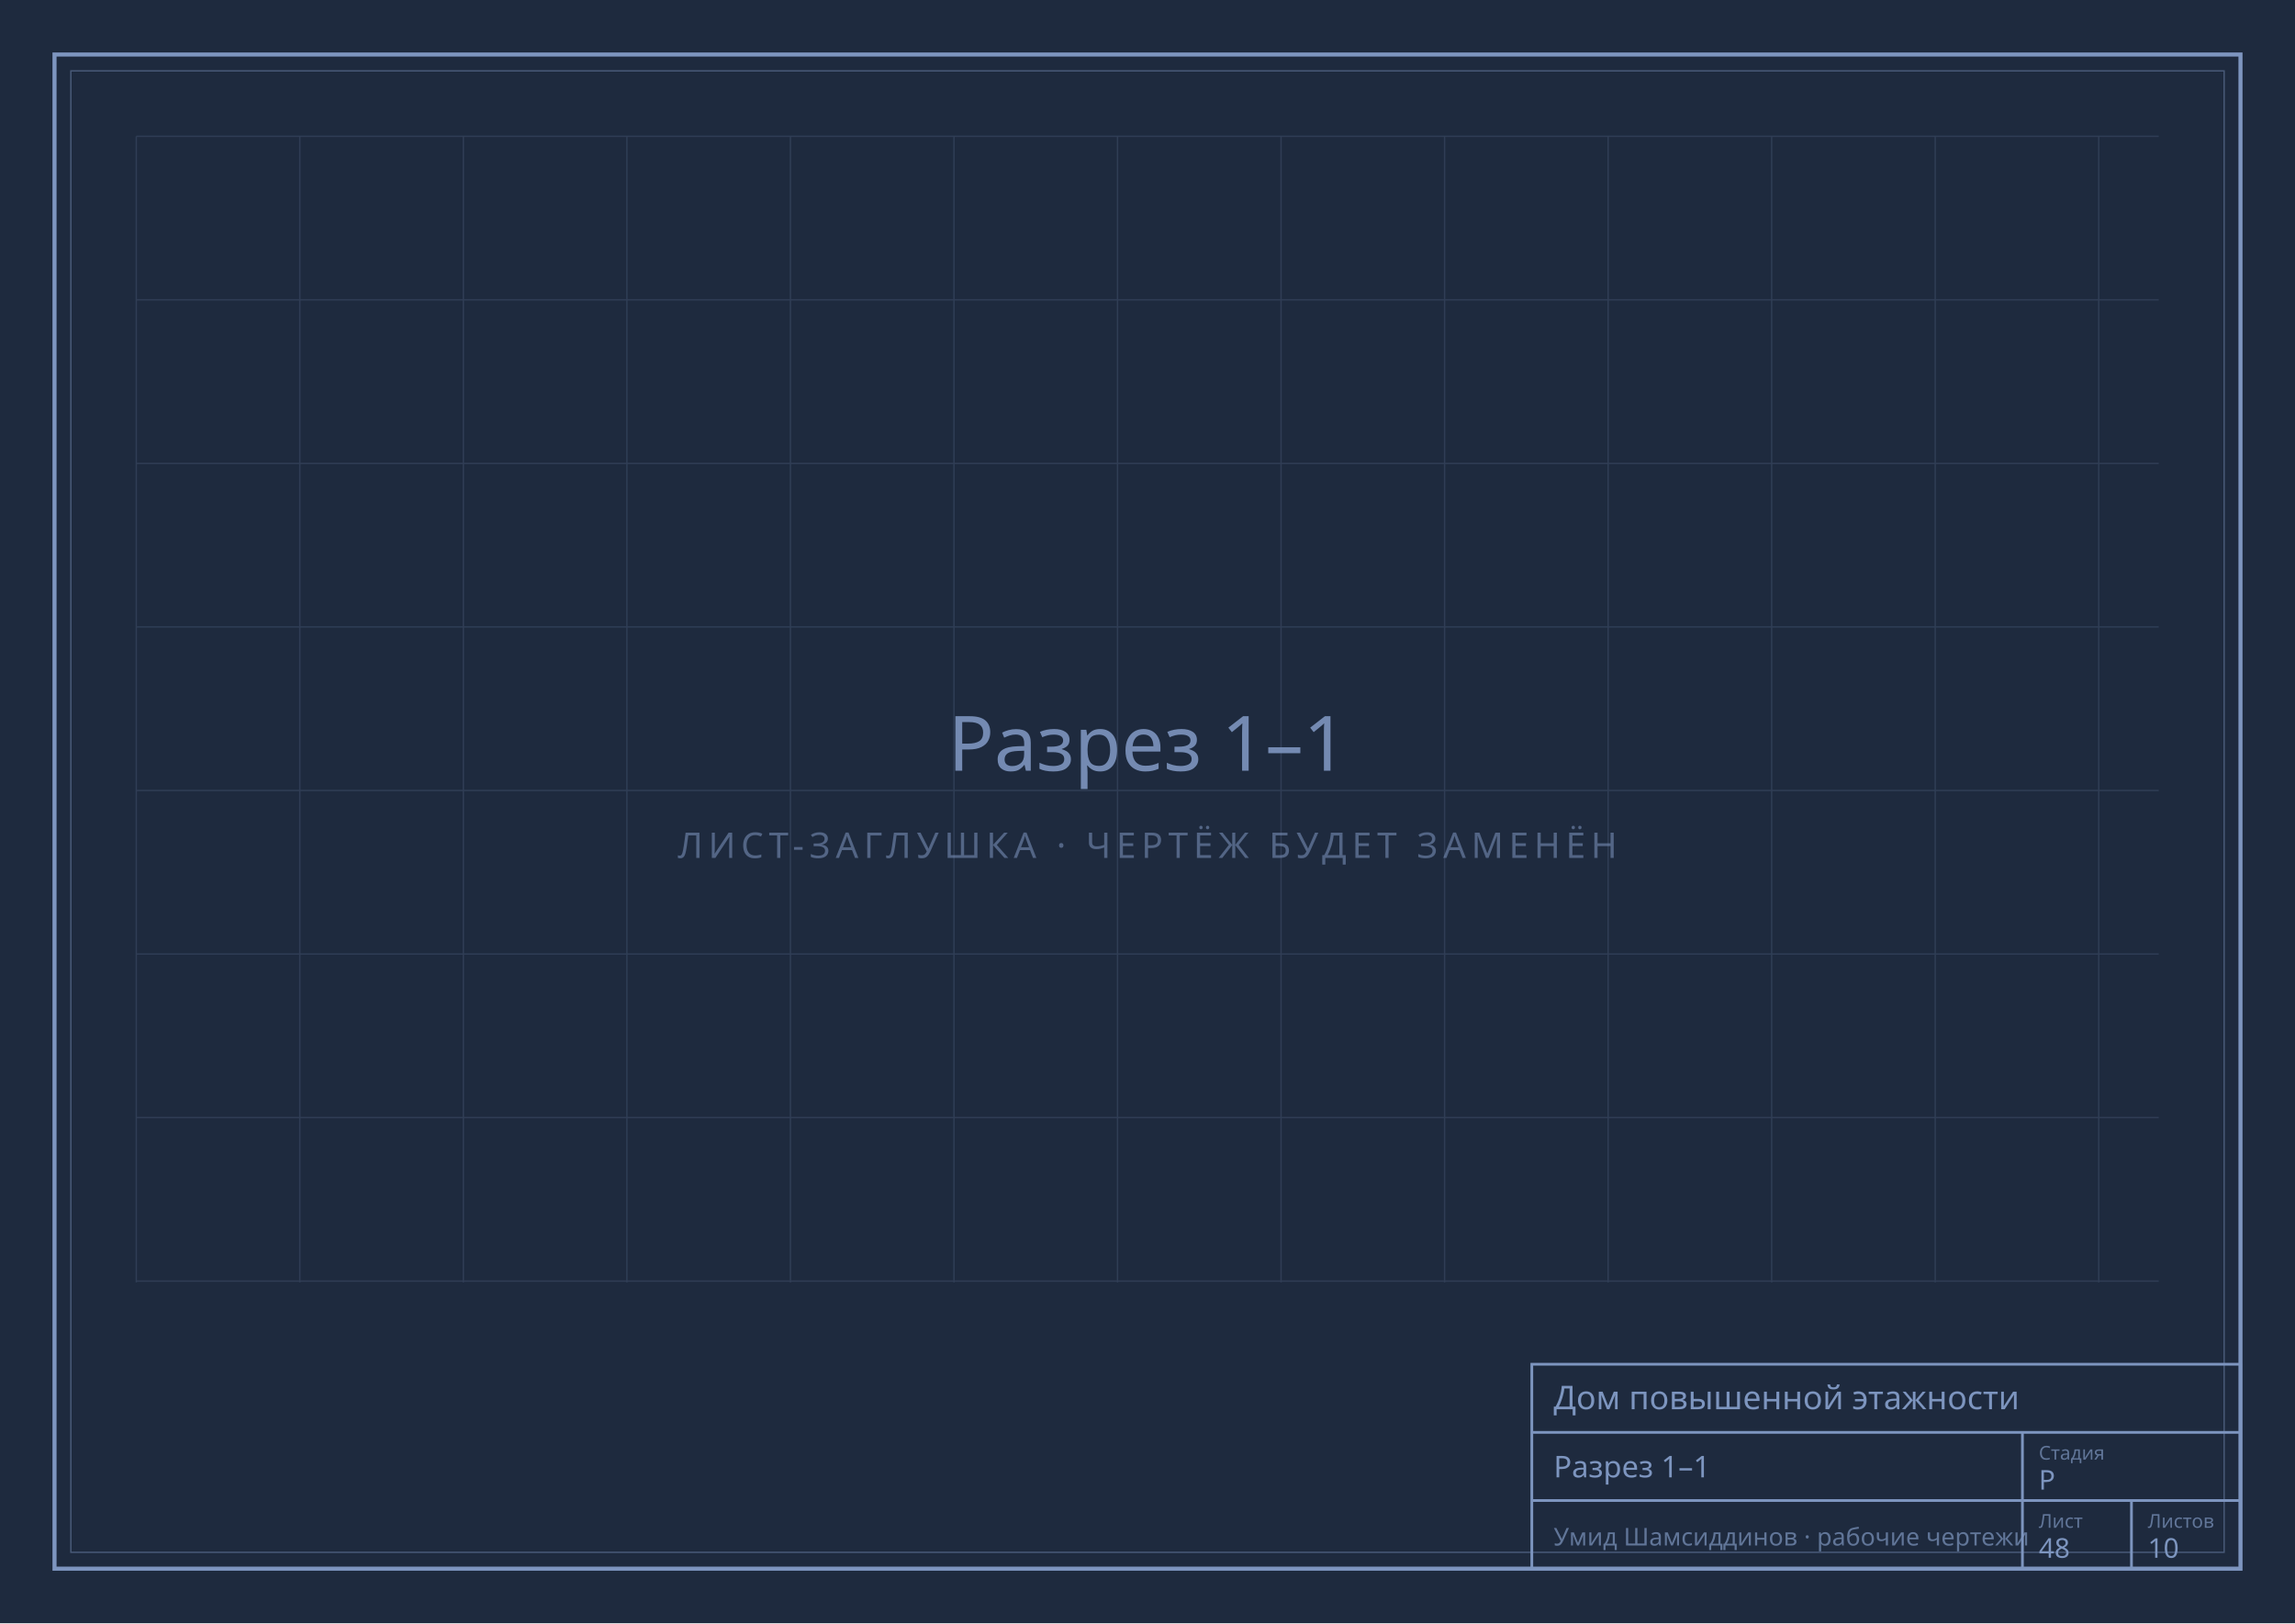
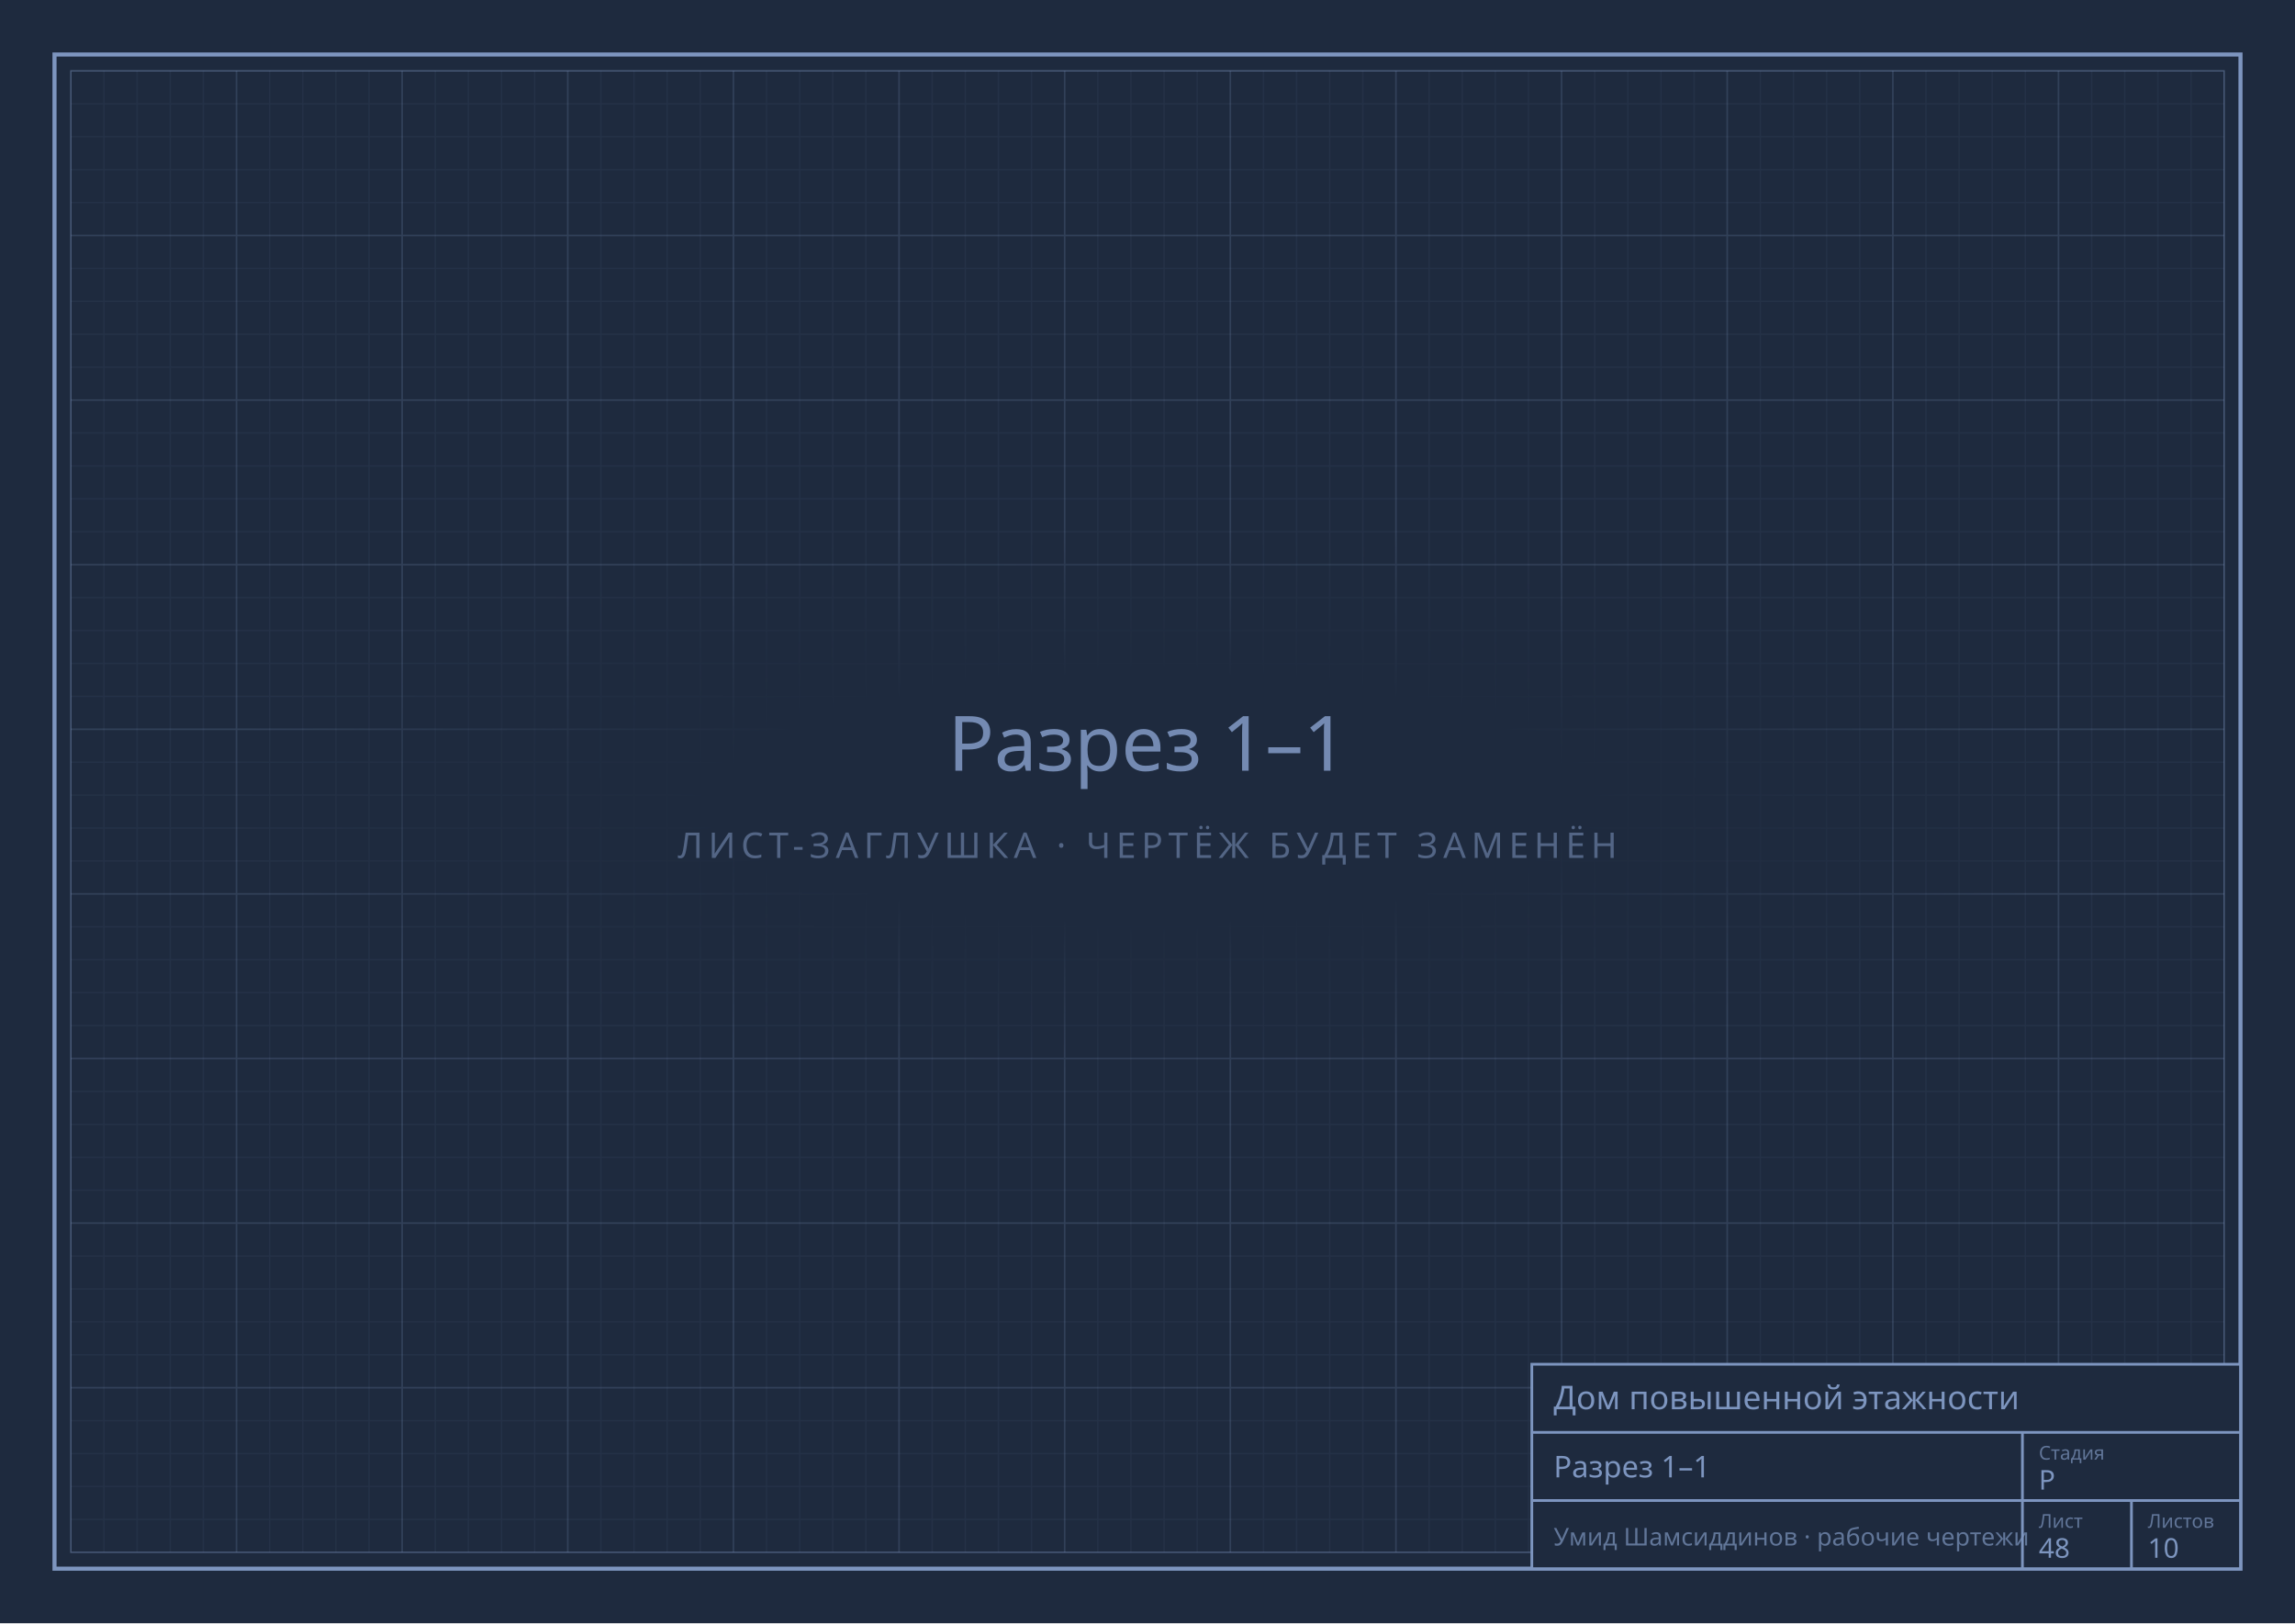
<svg xmlns="http://www.w3.org/2000/svg" width="1684" height="1191" viewBox="0 0 1684 1191">
  <rect width="1684" height="1191" fill="#1e2a3e" />
  <rect x="40" y="40" width="1604" height="1111" fill="none" stroke="#7d95bf" stroke-width="3" />
  <rect x="52" y="52" width="1580" height="1087" fill="none" stroke="#7d95bf" stroke-width="1" opacity=".45" />
-   <g stroke="#7d95bf" stroke-width="1" opacity=".18">
-     <line x1="100" y1="100" x2="100" y2="941" />
-     <line x1="220" y1="100" x2="220" y2="941" />
-     <line x1="340" y1="100" x2="340" y2="941" />
-     <line x1="460" y1="100" x2="460" y2="941" />
-     <line x1="580" y1="100" x2="580" y2="941" />
-     <line x1="700" y1="100" x2="700" y2="941" />
-     <line x1="820" y1="100" x2="820" y2="941" />
-     <line x1="940" y1="100" x2="940" y2="941" />
-     <line x1="1060" y1="100" x2="1060" y2="941" />
-     <line x1="1180" y1="100" x2="1180" y2="941" />
-     <line x1="1300" y1="100" x2="1300" y2="941" />
-     <line x1="1420" y1="100" x2="1420" y2="941" />
-     <line x1="1540" y1="100" x2="1540" y2="941" />
-     <line x1="100" y1="100" x2="1584" y2="100" />
-     <line x1="100" y1="220" x2="1584" y2="220" />
-     <line x1="100" y1="340" x2="1584" y2="340" />
-     <line x1="100" y1="460" x2="1584" y2="460" />
-     <line x1="100" y1="580" x2="1584" y2="580" />
-     <line x1="100" y1="700" x2="1584" y2="700" />
-     <line x1="100" y1="820" x2="1584" y2="820" />
-     <line x1="100" y1="940" x2="1584" y2="940" />
+   <defs>
+     <radialGradient id="fade">
+       <stop offset="0.45" stop-color="#000" />
+       <stop offset="1" stop-color="#fff" />
+     </radialGradient>
+     <mask id="grid-mask">
+       <rect width="1684" height="1191" fill="#fff" />
+       <ellipse cx="842" cy="585.5" rx="680" ry="200" fill="url(#fade)" />
+     </mask>
+   </defs>
+   <g mask="url(#grid-mask)">
+     <g fill="none" stroke="#7d95bf">
+       <path d="M76.31 52V1139M100.62 52V1139M124.92 52V1139M149.23 52V1139M197.85 52V1139M222.15 52V1139M246.46 52V1139M270.77 52V1139M319.38 52V1139M343.69 52V1139M368.00 52V1139M392.31 52V1139M440.92 52V1139M465.23 52V1139M489.54 52V1139M513.85 52V1139M562.46 52V1139M586.77 52V1139M611.08 52V1139M635.38 52V1139M684.00 52V1139M708.31 52V1139M732.62 52V1139M756.92 52V1139M805.54 52V1139M829.85 52V1139M854.15 52V1139M878.46 52V1139M927.08 52V1139M951.38 52V1139M975.69 52V1139M1000.00 52V1139M1048.62 52V1139M1072.92 52V1139M1097.23 52V1139M1121.54 52V1139M1170.15 52V1139M1194.46 52V1139M1218.77 52V1139M1243.08 52V1139M1291.69 52V1139M1316.00 52V1139M1340.31 52V1139M1364.62 52V1139M1413.23 52V1139M1437.54 52V1139M1461.85 52V1139M1486.15 52V1139M1534.77 52V1139M1559.08 52V1139M1583.38 52V1139M1607.69 52V1139M52 76.16H1632M52 100.31H1632M52 124.47H1632M52 148.62H1632M52 196.93H1632M52 221.09H1632M52 245.24H1632M52 269.40H1632M52 317.71H1632M52 341.87H1632M52 366.02H1632M52 390.18H1632M52 438.49H1632M52 462.64H1632M52 486.80H1632M52 510.96H1632M52 559.27H1632M52 583.42H1632M52 607.58H1632M52 631.73H1632M52 680.04H1632M52 704.20H1632M52 728.36H1632M52 752.51H1632M52 800.82H1632M52 824.98H1632M52 849.13H1632M52 873.29H1632M52 921.60H1632M52 945.76H1632M52 969.91H1632M52 994.07H1632M52 1042.38H1632M52 1066.53H1632M52 1090.69H1632M52 1114.84H1632" stroke-width="1" opacity=".07" />
+       <path d="M173.54 52V1139M295.08 52V1139M416.62 52V1139M538.15 52V1139M659.69 52V1139M781.23 52V1139M902.77 52V1139M1024.31 52V1139M1145.85 52V1139M1267.38 52V1139M1388.92 52V1139M1510.46 52V1139M52 172.78H1632M52 293.56H1632M52 414.33H1632M52 535.11H1632M52 655.89H1632M52 776.67H1632M52 897.44H1632M52 1018.22H1632" stroke-width="1.2" opacity=".2" />
+     </g>
  </g>
  <text x="842" y="565.5" text-anchor="middle" font-family="system-ui, sans-serif" font-size="56" fill="#7d95bf" opacity=".9">Разрез 1–1</text>
  <text x="842" y="629.5" text-anchor="middle" font-family="system-ui, sans-serif" font-size="26" letter-spacing="4" fill="#7d95bf" opacity=".55">ЛИСТ-ЗАГЛУШКА · ЧЕРТЁЖ БУДЕТ ЗАМЕНЁН</text>
  <g stroke="#7d95bf" stroke-width="2" fill="none">
-     <rect x="1124" y="1001" width="520" height="150" />
+     <rect x="1124" y="1001" width="520" height="150" fill="#1e2a3e" />
    <line x1="1124" y1="1051" x2="1644" y2="1051" />
    <line x1="1124" y1="1101" x2="1644" y2="1101" />
    <line x1="1484" y1="1051" x2="1484" y2="1151" />
    <line x1="1564" y1="1101" x2="1564" y2="1151" />
  </g>
  <g font-family="system-ui, sans-serif" fill="#7d95bf">
    <text x="1140" y="1034" font-size="24">Дом повышенной этажности</text>
    <text x="1140" y="1084" font-size="22">Разрез 1–1</text>
    <text x="1140" y="1134" font-size="18" opacity=".7">Умид Шамсиддинов · рабочие чертежи</text>
    <text x="1496" y="1071" font-size="14" opacity=".7">Стадия</text>
    <text x="1496" y="1093" font-size="20">Р</text>
    <text x="1496" y="1121" font-size="14" opacity=".7">Лист</text>
    <text x="1496" y="1143" font-size="20">48</text>
    <text x="1576" y="1121" font-size="14" opacity=".7">Листов</text>
    <text x="1576" y="1143" font-size="20">10</text>
  </g>
</svg>
